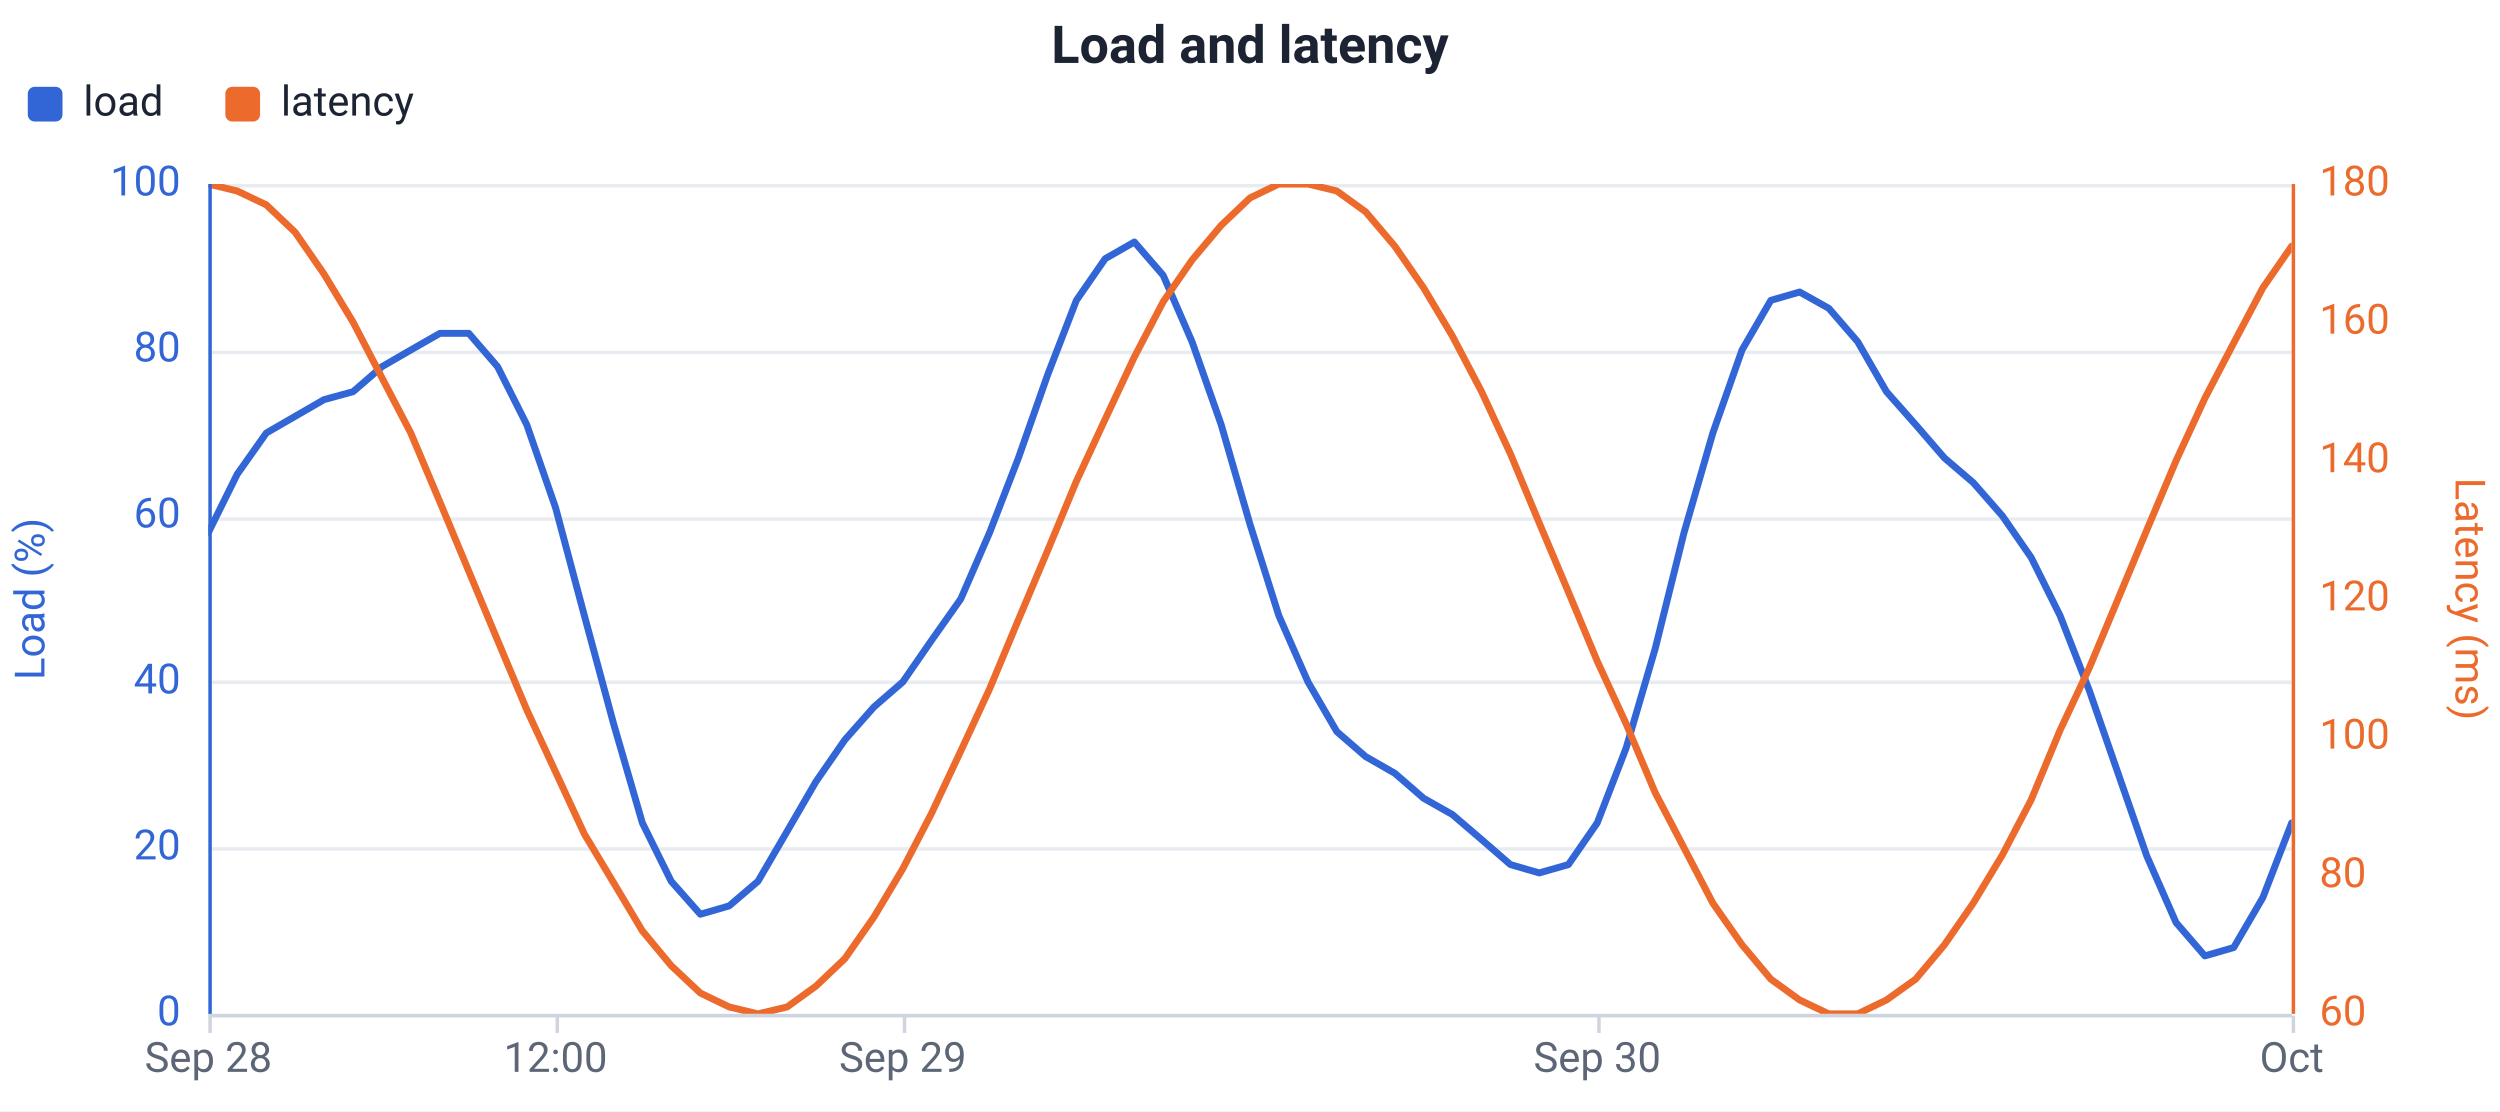
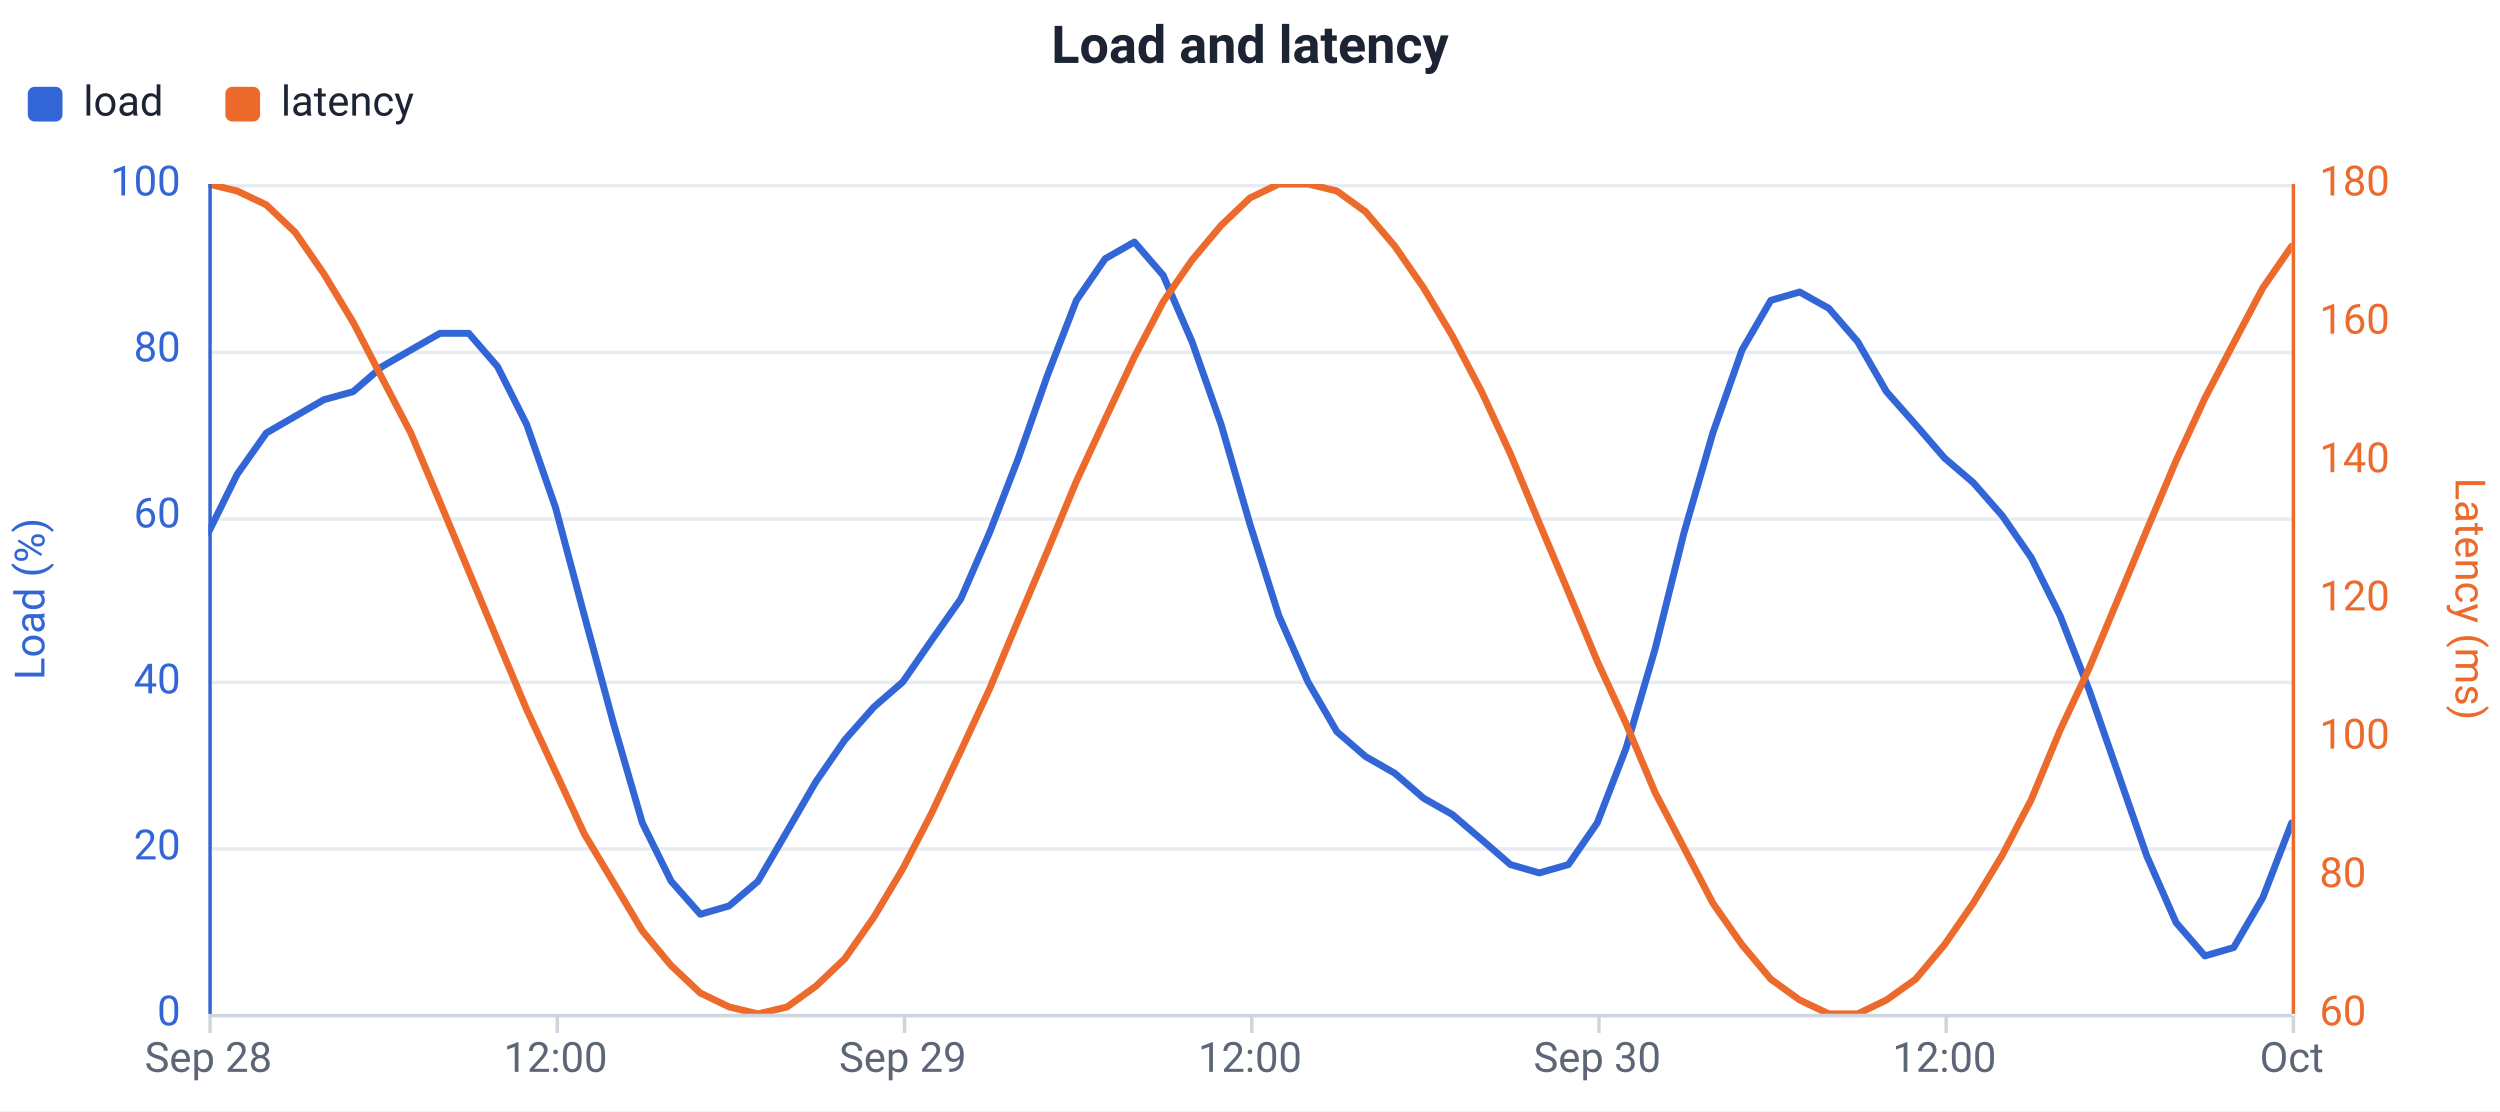
<svg xmlns="http://www.w3.org/2000/svg" width="720" height="320" viewBox="0 0 720 320" role="img" aria-labelledby="twin-axes-title twin-axes-desc" font-family="ui-sans-serif, system-ui, -apple-system, &quot;Segoe UI&quot;, Roboto, &quot;Helvetica Neue&quot;, Arial, sans-serif" font-size="12" fill="#5d6677" style="direction:ltr">
  <defs>
    <clipPath id="twin-axes-clip-0">
      <rect x="60" y="53" width="600" height="239" />
    </clipPath>
  </defs>
  <rect width="720" height="320" fill="#ffffff" />
  <path d="M60 292.5H660M60 244.5H660M60 196.5H660M60 149.5H660M60 101.5H660M60 53.5H660" stroke="#e8ebf0" fill="none" />
  <g clip-path="url(#twin-axes-clip-0)">
    <path d="M60 153.4L68.3 136.6L76.7 124.7L85 119.9L93.3 115.1L101.7 112.8L110 105.6L118.3 100.8L126.7 96L135 96L143.3 105.6L151.7 122.3L160 146.2L168.3 177.3L176.7 208.4L185 237L193.3 253.8L201.7 263.3L210 260.9L218.3 253.8L226.7 239.4L235 225.1L243.3 213.1L251.7 203.6L260 196.4L268.3 184.4L276.7 172.5L285 153.4L293.3 131.9L301.7 108L310 86.5L318.3 74.5L326.7 69.7L335 79.3L343.3 98.4L351.7 122.3L360 151L368.3 177.3L376.7 196.4L385 210.7L393.3 217.9L401.7 222.7L410 229.9L418.3 234.6L426.7 241.8L435 249L443.3 251.4L451.7 249L460 237L468.3 215.5L476.7 186.8L485 153.4L493.3 124.7L501.7 100.8L510 86.5L518.3 84.1L526.7 88.8L535 98.4L543.3 112.8L551.7 122.3L560 131.9L568.3 139L576.7 148.6L585 160.6L593.3 177.3L601.7 198.8L610 222.7L618.3 246.6L626.7 265.7L635 275.3L643.3 272.9L651.7 258.5L660 237" fill="none" stroke="#3266d6" stroke-width="2" stroke-linejoin="round" stroke-linecap="round" />
    <path d="M60 53L68.3 55L76.7 59L85 66.9L93.3 78.9L101.7 92.8L110 108.8L118.3 124.7L126.7 144.6L135 164.5L143.3 184.4L151.7 204.4L160 222.3L168.3 240.2L176.7 254.2L185 268.1L193.3 278.1L201.7 286L210 290L218.3 292L226.7 290L235 284L243.3 276.1L251.7 264.1L260 250.2L268.3 234.2L276.7 216.3L285 198.4L293.3 178.5L301.7 158.6L310 138.6L318.3 120.7L326.7 102.8L335 86.9L343.3 74.9L351.7 64.9L360 57L368.3 53L376.7 53L385 55L393.3 61L401.7 70.9L410 82.9L418.3 96.8L426.7 112.8L435 130.7L443.3 150.6L451.7 170.5L460 190.4L468.3 208.4L476.7 228.3L485 244.2L493.3 260.1L501.7 272.1L510 282L518.3 288L526.7 292L535 292L543.3 288L551.7 282L560 272.1L568.3 260.1L576.7 246.2L585 230.3L593.3 210.3L601.7 192.4L610 172.5L618.3 152.6L626.7 132.7L635 114.7L643.3 98.8L651.7 82.9L660 70.9" fill="none" stroke="#ec6a2c" stroke-width="2" stroke-linejoin="round" stroke-linecap="round" />
  </g>
  <g style="font-variant-numeric:tabular-nums">
-     <path d="M60 292.5H660M60.5 292.5V297.5M160.5 292.5V297.5M260.5 292.5V297.5M460.5 292.5V297.5M660.5 292.5V297.5" stroke="#cfd5de" fill="none" />
+     <path d="M60 292.5H660M60.5 292.5V297.5M160.5 292.5V297.5M260.5 292.5V297.5M360.5 292.5V297.5M460.5 292.5V297.5M560.5 292.5V297.5M660.5 292.5V297.5" stroke="#cfd5de" fill="none" />
    <text x="60" y="300.5" text-anchor="middle" dominant-baseline="hanging">Sep 28</text>
    <text x="160" y="300.5" text-anchor="middle" dominant-baseline="hanging">12:00</text>
    <text x="260" y="300.5" text-anchor="middle" dominant-baseline="hanging">Sep 29</text>
+     <text x="360" y="300.5" text-anchor="middle" dominant-baseline="hanging">12:00</text>
    <text x="460" y="300.5" text-anchor="middle" dominant-baseline="hanging">Sep 30</text>
+     <text x="560" y="300.5" text-anchor="middle" dominant-baseline="hanging">12:00</text>
    <text x="660" y="300.5" text-anchor="middle" dominant-baseline="hanging">Oct</text>
    <path d="M60.5 292V53" stroke="#3266d6" fill="none" />
    <text x="52" y="292" text-anchor="end" dominant-baseline="middle" fill="#3266d6">0</text>
    <text x="52" y="244.2" text-anchor="end" dominant-baseline="middle" fill="#3266d6">20</text>
    <text x="52" y="196.4" text-anchor="end" dominant-baseline="middle" fill="#3266d6">40</text>
    <text x="52" y="148.6" text-anchor="end" dominant-baseline="middle" fill="#3266d6">60</text>
    <text x="52" y="100.8" text-anchor="end" dominant-baseline="middle" fill="#3266d6">80</text>
    <text x="52" y="53" text-anchor="end" dominant-baseline="middle" fill="#3266d6">100</text>
    <text x="9.5" y="172.5" text-anchor="middle" dominant-baseline="middle" fill="#3266d6" transform="rotate(-90 9.5 172.5)">Load (%)</text>
    <path d="M660.5 292V53" stroke="#ec6a2c" fill="none" />
    <text x="668" y="292" dominant-baseline="middle" fill="#ec6a2c">60</text>
    <text x="668" y="252.2" dominant-baseline="middle" fill="#ec6a2c">80</text>
    <text x="668" y="212.3" dominant-baseline="middle" fill="#ec6a2c">100</text>
    <text x="668" y="172.5" dominant-baseline="middle" fill="#ec6a2c">120</text>
    <text x="668" y="132.7" dominant-baseline="middle" fill="#ec6a2c">140</text>
    <text x="668" y="92.8" dominant-baseline="middle" fill="#ec6a2c">160</text>
    <text x="668" y="53" dominant-baseline="middle" fill="#ec6a2c">180</text>
    <text x="710.5" y="172.5" text-anchor="middle" dominant-baseline="middle" fill="#ec6a2c" transform="rotate(90 710.5 172.5)">Latency (ms)</text>
  </g>
  <text x="360" y="14" text-anchor="middle" dominant-baseline="middle" font-size="15" font-weight="600" fill="#1c2333">Load and latency</text>
  <rect x="8" y="25" width="10" height="10" rx="2" fill="#3266d6" />
  <text x="24" y="30" dominant-baseline="middle" fill="#1c2333">load</text>
  <rect x="64.9" y="25" width="10" height="10" rx="2" fill="#ec6a2c" />
  <text x="80.9" y="30" dominant-baseline="middle" fill="#1c2333">latency</text>
</svg>
